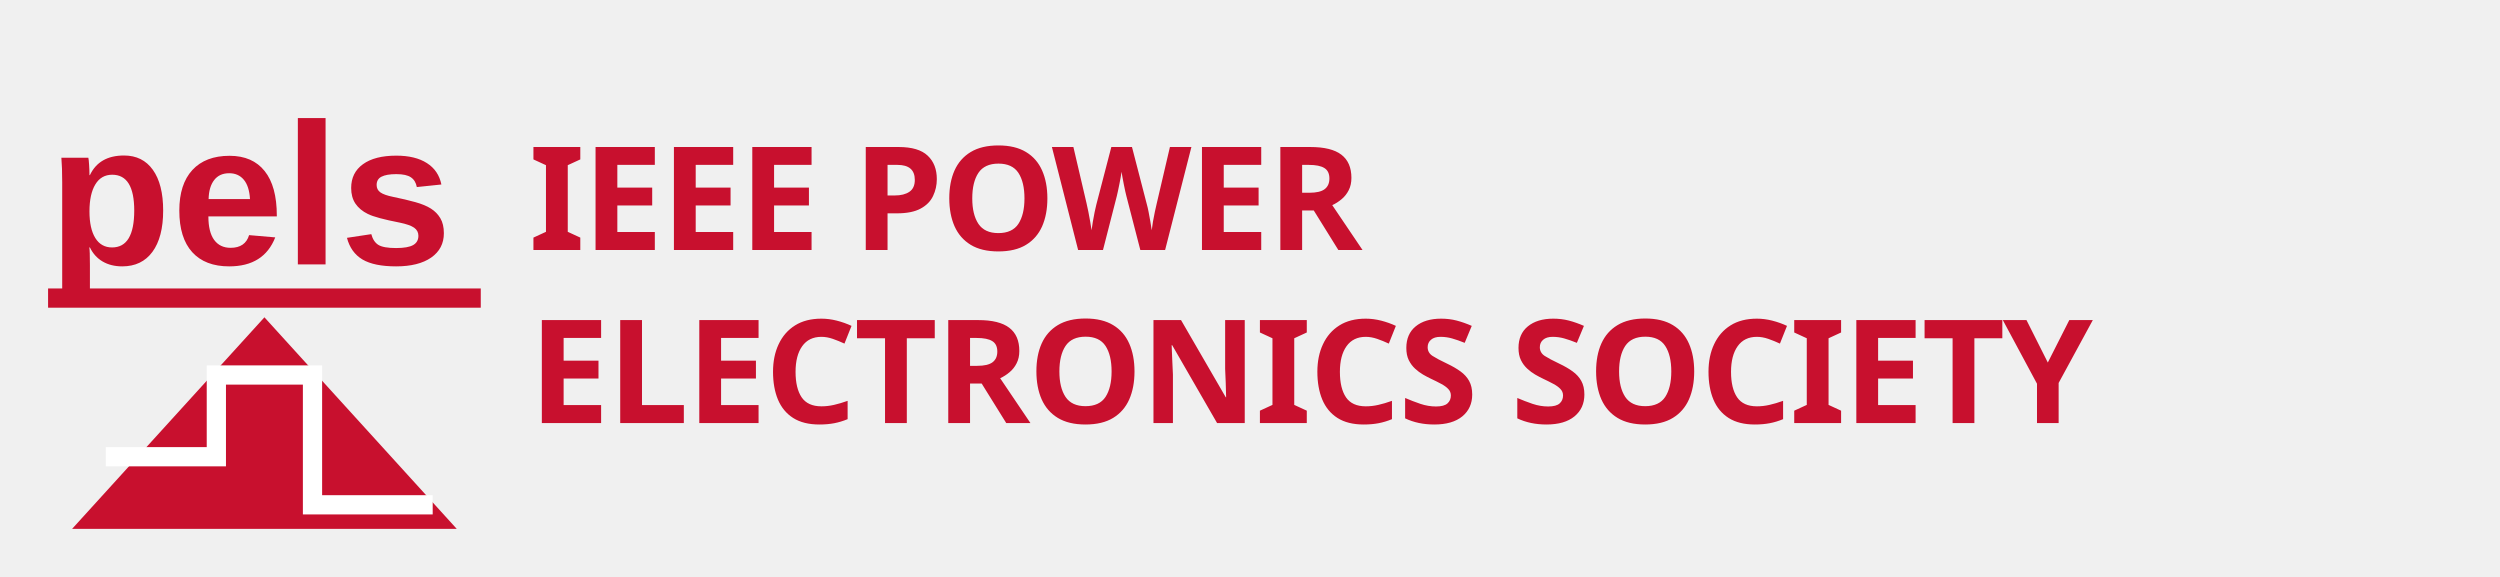
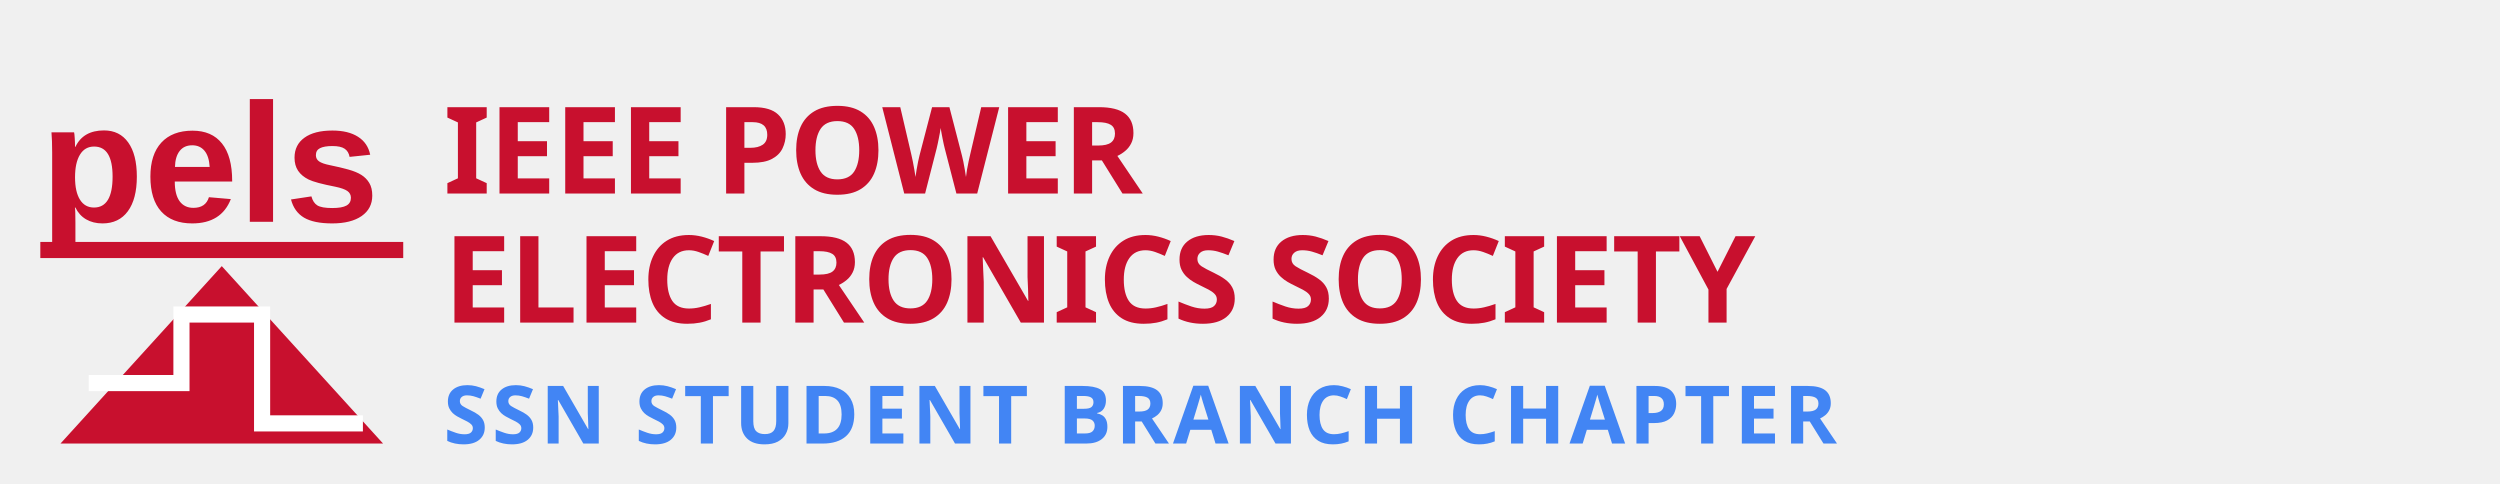
- <svg xmlns="http://www.w3.org/2000/svg" viewBox="0 0 520 120" width="520" height="120">
+ <svg xmlns="http://www.w3.org/2000/svg" viewBox="0 0 620 120" width="620" height="120">
  <g transform="translate(10, 10)">
    <text x="0" y="45" font-family="Arial, sans-serif" font-weight="bold" font-size="42" fill="#C8102E">pels</text>
    <line x1="0" y1="52" x2="90" y2="52" stroke="#C8102E" stroke-width="4" />
    <polygon points="45,56 5,100 85,100" fill="#C8102E" />
    <path d="M12,85 L35,85 L35,68 L55,68 L55,95 L80,95" fill="none" stroke="#FFFFFF" stroke-width="4" stroke-linejoin="miter" />
  </g>
  <g transform="translate(110, 20)">
-     <text x="0" y="32" font-family="'Space Grotesk', 'Arial Black', sans-serif" font-weight="900" font-size="30" fill="#C8102E" letter-spacing="-0.5">IEEE POWER</text>
-     <text x="0" y="68" font-family="'Space Grotesk', 'Arial Black', sans-serif" font-weight="900" font-size="30" fill="#C8102E" letter-spacing="-0.5">ELECTRONICS SOCIETY</text>
+     <text x="0" y="28" font-family="'Space Grotesk', 'Arial Black', sans-serif" font-weight="900" font-size="30" fill="#C8102E" letter-spacing="-0.5">IEEE POWER</text>
+     <text x="0" y="60" font-family="'Space Grotesk', 'Arial Black', sans-serif" font-weight="900" font-size="30" fill="#C8102E" letter-spacing="-0.5">ELECTRONICS SOCIETY</text>
+     <text x="0" y="90" font-family="'Space Grotesk', 'Arial Black', sans-serif" font-weight="700" font-size="20" fill="#4285F4" letter-spacing="1">SSN STUDENT BRANCH CHAPTER</text>
  </g>
</svg>
